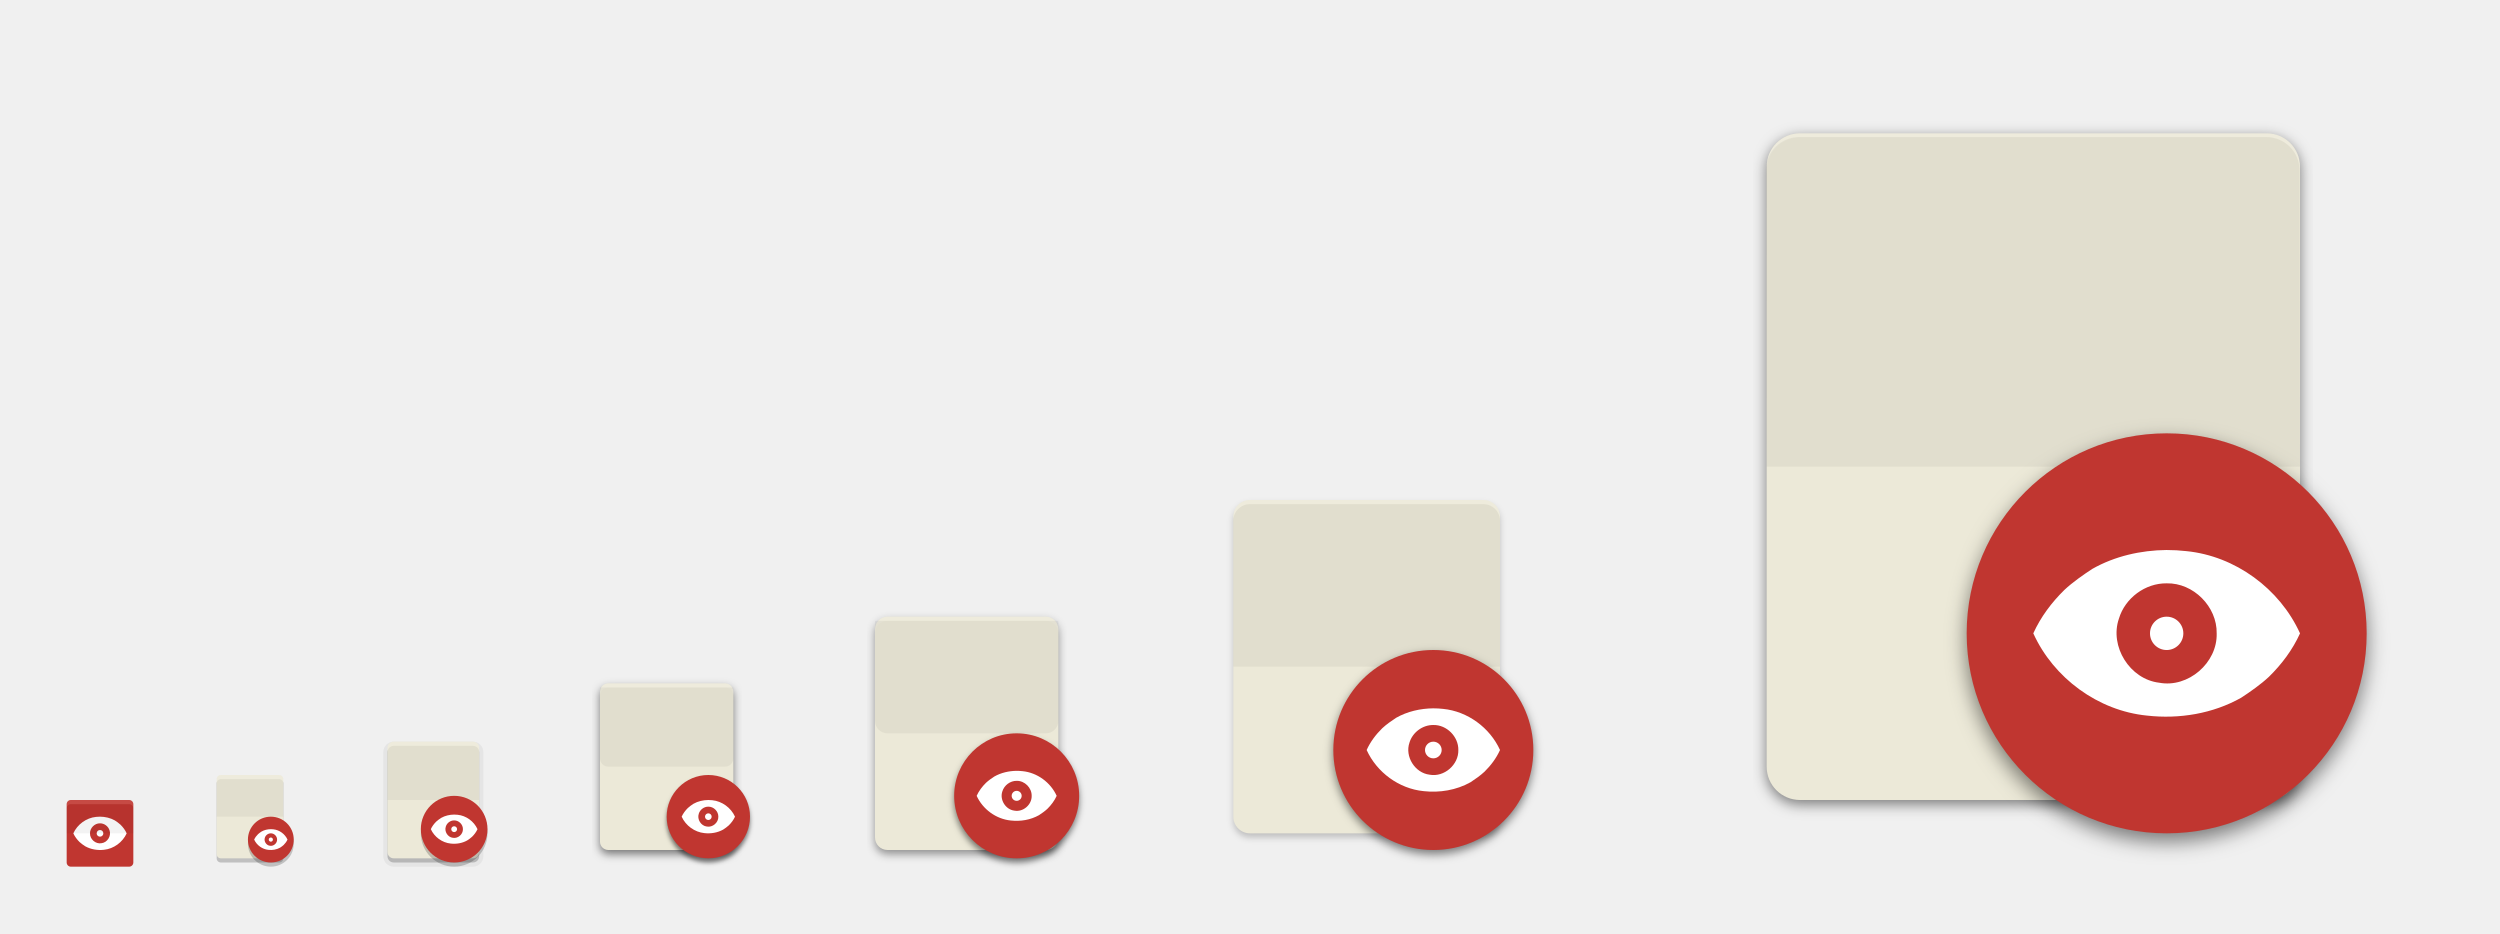
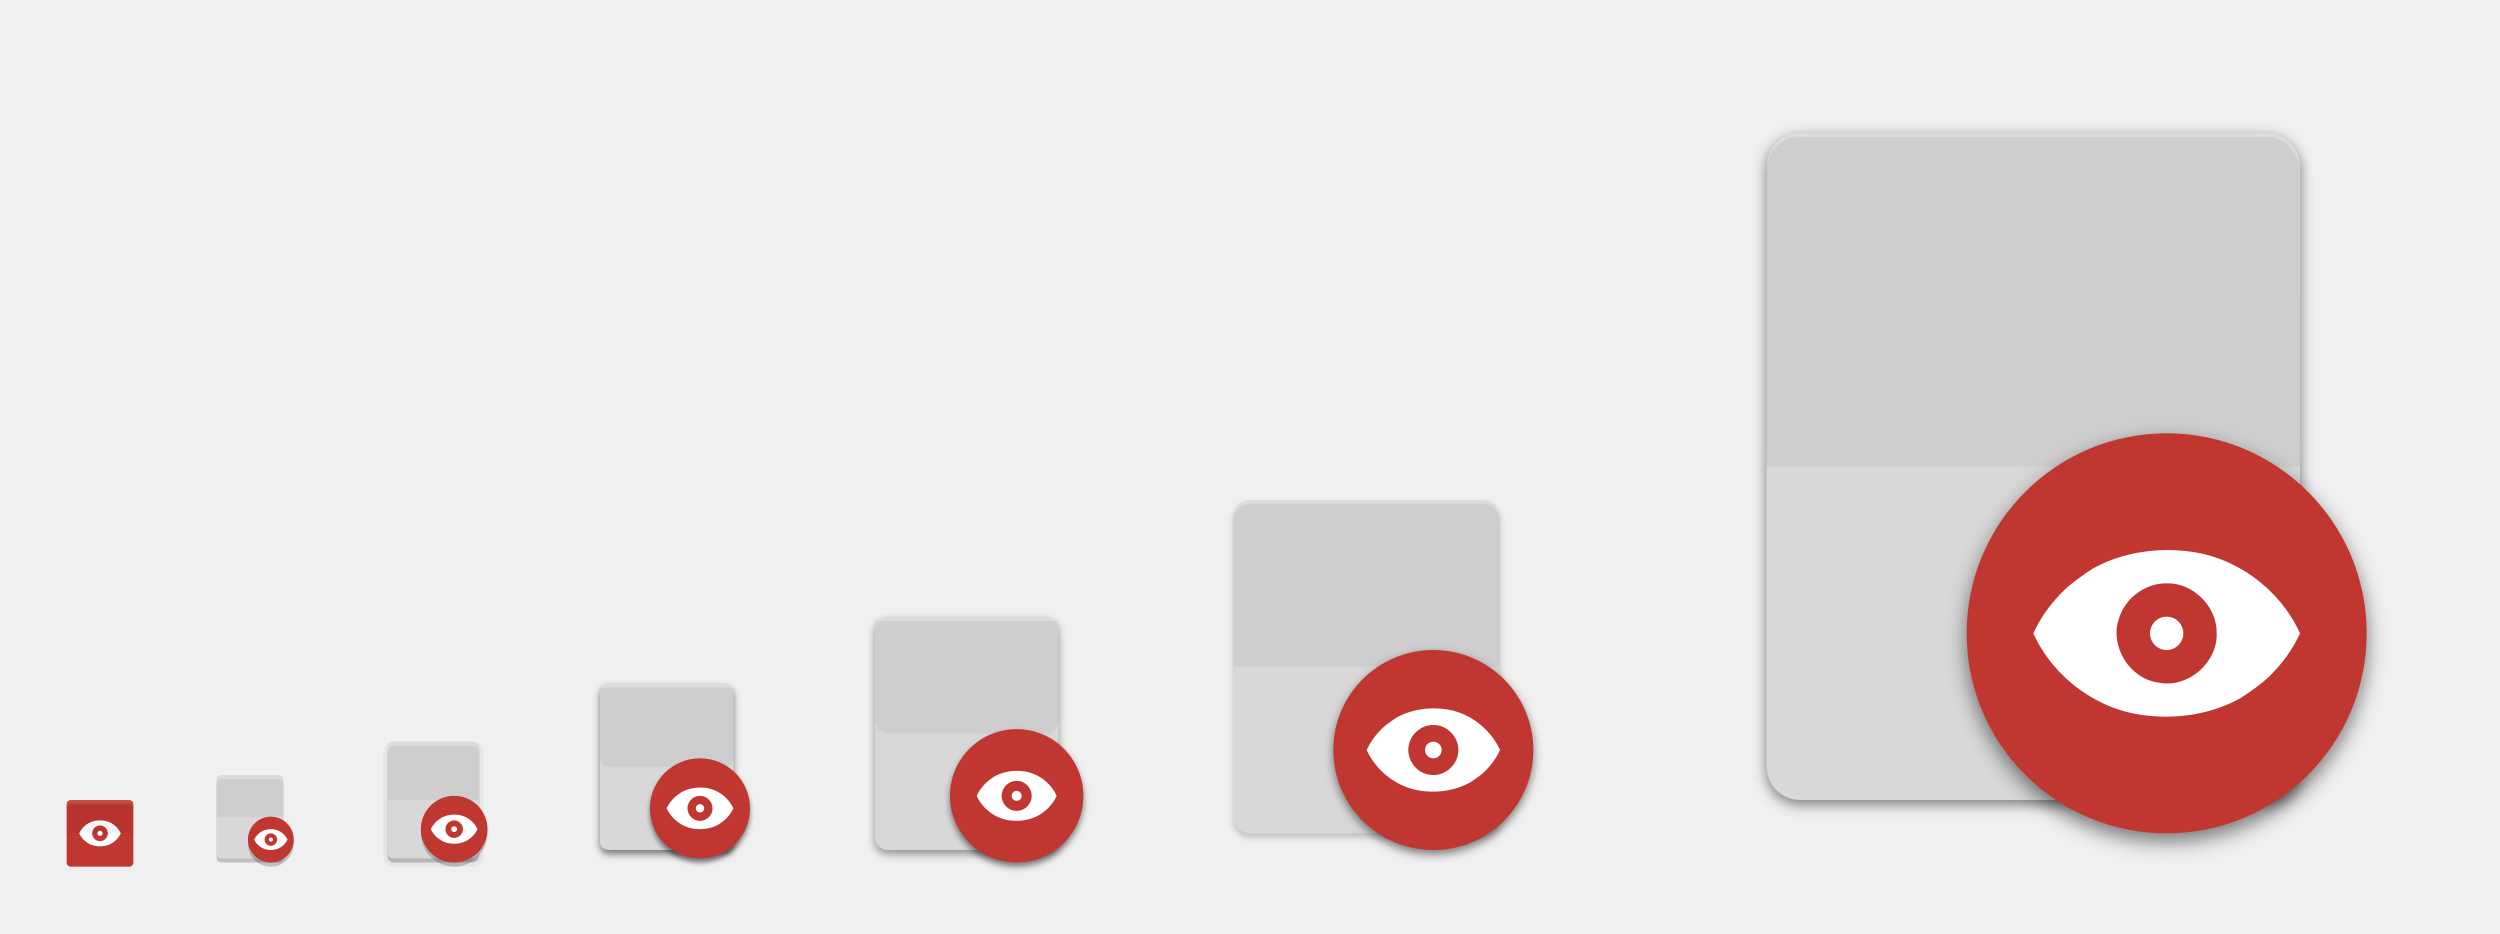
<svg xmlns="http://www.w3.org/2000/svg" xmlns:ns1="http://www.openswatchbook.org/uri/2009/osb" width="600" height="224" id="svg11300" version="1.0" style="display:inline;enable-background:new">
  <defs id="defs3">
    <clipPath clipPathUnits="userSpaceOnUse" id="clipPath4193">
      <rect transform="matrix(0,-1,-1,0,0,0)" style="fill:#c03630;fill-opacity:1;stroke:none" id="rect4195" width="56" height="56" x="-280" y="-260" rx="3" ry="3" />
    </clipPath>
    <clipPath clipPathUnits="userSpaceOnUse" id="clipPath4255">
      <rect ry="2" rx="2" y="-180" x="-280" height="40" width="40" id="rect4257" style="fill:#c03630;fill-opacity:1;stroke:none" transform="matrix(0,-1,-1,0,0,0)" />
    </clipPath>
    <clipPath clipPathUnits="userSpaceOnUse" id="clipPath4275">
      <rect ry="1" rx="1" y="-32" x="-284" height="16" width="16" id="rect4277" style="display:inline;fill:#c03630;fill-opacity:1;stroke:none;enable-background:new" transform="matrix(0,-1,-1,0,0,0)" />
    </clipPath>
-     <filter style="color-interpolation-filters:sRGB" id="filter4285" x="-0.06" width="1.12" y="-0.06" height="1.12">
-       <feGaussianBlur stdDeviation="1" id="feGaussianBlur4287" />
-     </filter>
    <filter style="color-interpolation-filters:sRGB" id="filter4293" x="-0.024" width="1.048" y="-0.024" height="1.048">
      <feGaussianBlur stdDeviation="0.8" id="feGaussianBlur4295" />
    </filter>
    <filter style="color-interpolation-filters:sRGB" id="filter4307" x="-0.024" width="1.048" y="-0.024" height="1.048">
      <feGaussianBlur stdDeviation="1.6" id="feGaussianBlur4309" />
    </filter>
    <filter style="color-interpolation-filters:sRGB" id="filter4375" x="-0.06" width="1.12" y="-0.06" height="1.12">
      <feGaussianBlur stdDeviation="2.4" id="feGaussianBlur4377" />
    </filter>
    <linearGradient ns1:paint="solid" id="linearGradient5606">
      <stop style="stop-color:#000000;stop-opacity:1;" offset="0" id="stop5608" />
    </linearGradient>
    <filter style="color-interpolation-filters:sRGB" id="filter4631" x="-0.06" width="1.12" y="-0.06" height="1.12">
      <feGaussianBlur stdDeviation="1.2" id="feGaussianBlur4633" />
    </filter>
    <clipPath clipPathUnits="userSpaceOnUse" id="clipPath4266-4">
      <path id="path4268-0" d="m 146,240 c -1.108,0 -2,0.892 -2,2 l 0,36 c 0,1.108 0.892,2 2,2 l 28,0 c 1.108,0 2,-0.892 2,-2 l 0,-26 -12,-12 -18,0 z" style="fill:#ffffff;fill-opacity:1;stroke:none" />
    </clipPath>
    <clipPath clipPathUnits="userSpaceOnUse" id="clipPath4140-8">
      <path id="path4142-3" d="m 213,224 c -1.662,0 -3,1.338 -3,3 l 0,50 c 0,1.662 1.338,3 3,3 l 38,0 c 1.662,0 3,-1.338 3,-3 l 0,-35 -18,-18 -23,0 z" style="fill:#e1e1e1;fill-opacity:1;stroke:none" />
    </clipPath>
    <clipPath clipPathUnits="userSpaceOnUse" id="clipPath4168">
      <path id="path4170" d="m 94.5,254 c -0.831,0 -1.5,0.669 -1.5,1.5 l 0,25 c 0,0.831 0.669,1.5 1.5,1.5 l 19,0 c 0.831,0 1.5,-0.669 1.5,-1.5 l 0,-18.5 -8,-8 -12.5,0 z" style="fill:#e1e1e1;fill-opacity:1;stroke:none" />
    </clipPath>
    <clipPath clipPathUnits="userSpaceOnUse" id="clipPath4278">
      <path style="fill:#e1e1e1;fill-opacity:1;stroke:none" d="m 300,196 c -2.216,0 -4,1.784 -4,4 l 0,72 c 0,2.216 1.784,4 4,4 l 56,0 c 2.216,0 4,-1.784 4,-4 l 0,-52 -24,-24 z" id="path4280" />
    </clipPath>
    <clipPath clipPathUnits="userSpaceOnUse" id="clipPath4754">
      <path style="fill:#e1e1e1;fill-opacity:1;stroke:none" d="m 300,196 c -2.216,0 -4,1.784 -4,4 l 0,72 c 0,2.216 1.784,4 4,4 l 56,0 c 2.216,0 4,-1.784 4,-4 l 0,-52 -24,-24 z" id="path4756" />
    </clipPath>
-     <filter style="color-interpolation-filters:sRGB" id="filter4348" x="-0.06" width="1.12" y="-0.06" height="1.12">
-       <feGaussianBlur stdDeviation="0.85" id="feGaussianBlur4350" />
-     </filter>
-     <filter style="color-interpolation-filters:sRGB" id="filter4360" x="-0.06" width="1.12" y="-0.06" height="1.12">
-       <feGaussianBlur stdDeviation="0.6" id="feGaussianBlur4362" />
-     </filter>
    <filter style="color-interpolation-filters:sRGB" id="filter4364" x="-0.055" width="1.109" y="-0.043" height="1.086">
      <feGaussianBlur stdDeviation="1" id="feGaussianBlur4366" />
+     </filter>
+     <filter style="color-interpolation-filters:sRGB" id="filter4268" x="-0.068" width="1.135" y="-0.054" height="1.108">
+       <feGaussianBlur stdDeviation="0.9" id="feGaussianBlur4270" />
+     </filter>
+     <filter style="color-interpolation-filters:sRGB" id="filter5128" x="-0.06" width="1.12" y="-0.06" height="1.12">
+       <feGaussianBlur stdDeviation="0.6" id="feGaussianBlur5130" />
+     </filter>
+     <filter style="color-interpolation-filters:sRGB" id="filter5167" x="-0.06" width="1.12" y="-0.06" height="1.12">
+       <feGaussianBlur stdDeviation="0.8" id="feGaussianBlur5169" />
    </filter>
  </defs>
  <g style="display:inline" id="layer1" transform="translate(0,-76)">
    <g style="display:none" id="layer7">
      <text y="59.745" xml:space="preserve" x="15.007" style="font-style:normal;font-variant:normal;font-weight:normal;font-stretch:normal;font-size:18px;font-family:'DejaVu Sans';-inkscape-font-specification:'DejaVu Sans';display:inline;fill:#000000;fill-opacity:1;stroke:none;enable-background:new" id="context">
        <tspan style="font-style:normal;font-variant:normal;font-weight:normal;font-stretch:normal;font-family:'DejaVu Sans';-inkscape-font-specification:'DejaVu Sans'" y="59.745" x="15.007" id="tspan3933">apps</tspan>
      </text>
      <text y="59.745" xml:space="preserve" x="142.488" style="font-style:normal;font-variant:normal;font-weight:bold;font-stretch:normal;font-size:18px;line-height:125%;font-family:'DejaVu Sans';-inkscape-font-specification:'DejaVu Sans Bold';text-align:start;writing-mode:lr-tb;text-anchor:start;display:inline;fill:#000000;fill-opacity:1;stroke:none;enable-background:new" id="icon-name">
        <tspan style="font-style:normal;font-variant:normal;font-weight:bold;font-stretch:normal;font-size:18px;font-family:'DejaVu Sans';-inkscape-font-specification:'DejaVu Sans Bold'" y="59.745" x="142.488" id="tspan3937">document-viewer</tspan>
      </text>
      <rect style="display:inline;overflow:visible;visibility:visible;fill:#e9e9e9;fill-opacity:1;fill-rule:nonzero;stroke:none;stroke-width:2;marker:none;enable-background:accumulate" id="rect16x16" width="16" height="16" x="-32" y="268" transform="scale(-1,1)" />
      <rect style="display:inline;overflow:visible;visibility:visible;fill:#e9e9e9;fill-opacity:1;fill-rule:nonzero;stroke:none;stroke-width:2;marker:none;enable-background:accumulate" id="rect24x24" width="24" height="24" x="-72" y="260" transform="scale(-1,1)" />
      <rect style="display:inline;overflow:visible;visibility:visible;fill:#e9e9e9;fill-opacity:1;fill-rule:nonzero;stroke:none;stroke-width:2;marker:none;enable-background:accumulate" id="rect32x32" width="32" height="32" x="-120" y="252" transform="scale(-1,1)" />
      <rect y="236" x="-184" height="48" width="48" id="rect48x48" style="display:inline;overflow:visible;visibility:visible;fill:#e9e9e9;fill-opacity:1;fill-rule:nonzero;stroke:none;stroke-width:2;marker:none;enable-background:accumulate" transform="scale(-1,1)" />
      <rect style="display:inline;overflow:visible;visibility:visible;fill:#e9e9e9;fill-opacity:1;fill-rule:nonzero;stroke:none;stroke-width:2;marker:none;enable-background:accumulate" id="rect256x256" width="192" height="192" x="-584" y="92" transform="scale(-1,1)" />
      <rect y="188" x="-376" height="96" width="96" id="rect3949" style="display:inline;overflow:visible;visibility:visible;fill:#e9e9e9;fill-opacity:1;fill-rule:nonzero;stroke:none;stroke-width:2;marker:none;enable-background:accumulate" transform="scale(-1,1)" />
      <rect style="display:inline;overflow:visible;visibility:visible;fill:#e9e9e9;fill-opacity:1;fill-rule:nonzero;stroke:none;stroke-width:2;marker:none;enable-background:accumulate" id="rect3951" width="64" height="64" x="-264" y="220" transform="scale(-1,1)" />
    </g>
    <g id="layer6" style="display:inline">
      <path transform="matrix(0,-1,-1,0,0,0)" style="opacity:0.05;fill:#000000;fill-opacity:1;stroke:#000000;stroke-width:2;stroke-miterlimit:4;stroke-dasharray:none;stroke-opacity:1" d="m -281.5,-115 25,0 c 0.831,0 1.5,0.669 1.5,1.5 l 0,19 c 0,0.831 -0.669,1.5 -1.5,1.5 l -25,0 c -0.831,0 -1.5,-0.669 -1.5,-1.5 l 0,-19 c 0,-0.831 0.669,-1.5 1.5,-1.5 z" id="rect4315" />
      <path transform="matrix(0,-1,-1,0,0,0)" style="opacity:0.2;fill:#000000;fill-opacity:1;stroke:none" d="m -281.5,-115 25,0 c 0.831,0 1.5,0.669 1.5,1.5 l 0,19 c 0,0.831 -0.669,1.5 -1.5,1.5 l -25,0 c -0.831,0 -1.5,-0.669 -1.5,-1.5 l 0,-19 c 0,-0.831 0.669,-1.5 1.5,-1.5 z" id="rect4313" />
      <path transform="matrix(0,-1,-1,0,0,0)" style="opacity:0.2;fill:#000000;fill-opacity:1;stroke:none" d="m -282,-68 18,0 c 0.554,0 1,0.446 1,1 l 0,14 c 0,0.554 -0.446,1 -1,1 l -18,0 c -0.554,0 -1,-0.446 -1,-1 l 0,-14 c 0,-0.554 0.446,-1 1,-1 z" id="rect4311" />
      <path transform="matrix(0,-1,-1,0,0,0)" style="opacity:0.5;fill:#000000;fill-opacity:1;stroke:none;filter:url(#filter4307)" d="m -261,-552 144,0 c 4.432,0 8,3.568 8,8 l 0,112 c 0,4.432 -3.568,8 -8,8 l -144,0 c -4.432,0 -8,-3.568 -8,-8 l 0,-112 c 0,-4.432 3.568,-8 8,-8 z" id="rect4297" />
      <path transform="matrix(0,-1,-1,0,0,0)" style="opacity:0.2;fill:#000000;fill-opacity:1;stroke:none;filter:url(#filter4293)" d="m -273,-360 72,0 c 2.216,0 4,1.784 4,4 l 0,56 c 0,2.216 -1.784,4 -4,4 l -72,0 c -2.216,0 -4,-1.784 -4,-4 l 0,-56 c 0,-2.216 1.784,-4 4,-4 z" id="rect4291" />
      <path transform="matrix(0,-1,-1,0,0,0)" style="opacity:0.4;fill:#000000;fill-opacity:1;stroke:none;filter:url(#filter4364)" d="m -278,-254 50,0 c 1.662,0 3,1.338 3,3 l 0,38 c 0,1.662 -1.338,3 -3,3 l -50,0 c -1.662,0 -3,-1.338 -3,-3 l 0,-38 c 0,-1.662 1.338,-3 3,-3 z" id="rect4289" />
-       <path transform="matrix(0,-1,-1,0,0,0)" style="opacity:0.5;fill:#000000;fill-opacity:1;stroke:none;filter:url(#filter4285)" d="m -279,-176 36,0 c 1.108,0 2,0.892 2,2 l 0,28 c 0,1.108 -0.892,2 -2,2 l -36,0 c -1.108,0 -2,-0.892 -2,-2 l 0,-28 c 0,-1.108 0.892,-2 2,-2 z" id="rect4279" />
-       <path transform="matrix(0,-1,-1,0,0,0)" style="fill:#ece9d8;fill-opacity:1;stroke:none" d="m -260,-552 144,0 c 4.432,0 8,3.568 8,8 l 0,112 c 0,4.432 -3.568,8 -8,8 l -144,0 c -4.432,0 -8,-3.568 -8,-8 l 0,-112 c 0,-4.432 3.568,-8 8,-8 z" id="rect4189" />
-       <path transform="matrix(0,-1,-1,0,0,0)" style="fill:#ece9d8;fill-opacity:1;stroke:none" d="m -278,-176 36,0 c 1.108,0 2,0.892 2,2 l 0,28 c 0,1.108 -0.892,2 -2,2 l -36,0 c -1.108,0 -2,-0.892 -2,-2 l 0,-28 c 0,-1.108 0.892,-2 2,-2 z" id="rect4203" />
-       <path transform="matrix(0,-1,-1,0,0,0)" style="fill:#ece9d8;fill-opacity:1;stroke:none" d="m -272,-360 72,0 c 2.216,0 4,1.784 4,4 l 0,56 c 0,2.216 -1.784,4 -4,4 l -72,0 c -2.216,0 -4,-1.784 -4,-4 l 0,-56 c 0,-2.216 1.784,-4 4,-4 z" id="rect4217" />
-       <path transform="matrix(0,-1,-1,0,0,0)" style="fill:#ece9d8;fill-opacity:1;stroke:none" d="m -277,-254 50,0 c 1.662,0 3,1.338 3,3 l 0,38 c 0,1.662 -1.338,3 -3,3 l -50,0 c -1.662,0 -3,-1.338 -3,-3 l 0,-38 c 0,-1.662 1.338,-3 3,-3 z" id="rect4229" />
-       <path transform="matrix(0,-1,-1,0,0,0)" style="fill:#ece9d8;fill-opacity:1;stroke:none" d="m -281,-68 18,0 c 0.554,0 1,0.446 1,1 l 0,14 c 0,0.554 -0.446,1 -1,1 l -18,0 c -0.554,0 -1,-0.446 -1,-1 l 0,-14 c 0,-0.554 0.446,-1 1,-1 z" id="rect4243" />
-       <path transform="matrix(0,-1,-1,0,0,0)" style="fill:#ece9d8;fill-opacity:1;stroke:none" d="m -280.5,-115 25,0 c 0.831,0 1.5,0.669 1.5,1.5 l 0,19 c 0,0.831 -0.669,1.5 -1.5,1.5 l -25,0 c -0.831,0 -1.5,-0.669 -1.5,-1.5 l 0,-19 c 0,-0.831 0.669,-1.5 1.5,-1.5 z" id="rect4255" />
+       <path transform="matrix(0,-1,-1,0,0,0)" style="opacity:0.5;fill:#000000;fill-opacity:1;stroke:none;filter:url(#filter4268)" d="m -279,-176 36,0 c 1.108,0 2,0.892 2,2 l 0,28 c 0,1.108 -0.892,2 -2,2 l -36,0 c -1.108,0 -2,-0.892 -2,-2 l 0,-28 c 0,-1.108 0.892,-2 2,-2 z" id="rect4279" />
+       <path transform="matrix(0,-1,-1,0,0,0)" style="fill:#d8d8d8;fill-opacity:1;stroke:none" d="m -260,-552 144,0 c 4.432,0 8,3.568 8,8 l 0,112 c 0,4.432 -3.568,8 -8,8 l -144,0 c -4.432,0 -8,-3.568 -8,-8 l 0,-112 c 0,-4.432 3.568,-8 8,-8 z" id="rect4189" />
+       <path transform="matrix(0,-1,-1,0,0,0)" style="fill:#d8d8d8;fill-opacity:1;stroke:none" d="m -278,-176 36,0 c 1.108,0 2,0.892 2,2 l 0,28 c 0,1.108 -0.892,2 -2,2 l -36,0 c -1.108,0 -2,-0.892 -2,-2 l 0,-28 c 0,-1.108 0.892,-2 2,-2 z" id="rect4203" />
+       <path transform="matrix(0,-1,-1,0,0,0)" style="fill:#d8d8d8;fill-opacity:1;stroke:none" d="m -272,-360 72,0 c 2.216,0 4,1.784 4,4 l 0,56 c 0,2.216 -1.784,4 -4,4 l -72,0 c -2.216,0 -4,-1.784 -4,-4 l 0,-56 c 0,-2.216 1.784,-4 4,-4 z" id="rect4217" />
+       <path transform="matrix(0,-1,-1,0,0,0)" style="fill:#d8d8d8;fill-opacity:1;stroke:none" d="m -277,-254 50,0 c 1.662,0 3,1.338 3,3 l 0,38 c 0,1.662 -1.338,3 -3,3 l -50,0 c -1.662,0 -3,-1.338 -3,-3 l 0,-38 c 0,-1.662 1.338,-3 3,-3 z" id="rect4229" />
+       <path transform="matrix(0,-1,-1,0,0,0)" style="fill:#d8d8d8;fill-opacity:1;stroke:none" d="m -281,-68 18,0 c 0.554,0 1,0.446 1,1 l 0,14 c 0,0.554 -0.446,1 -1,1 l -18,0 c -0.554,0 -1,-0.446 -1,-1 l 0,-14 c 0,-0.554 0.446,-1 1,-1 z" id="rect4243" />
+       <path transform="matrix(0,-1,-1,0,0,0)" style="fill:#d8d8d8;fill-opacity:1;stroke:none" d="m -280.5,-115 25,0 c 0.831,0 1.5,0.669 1.5,1.5 l 0,19 c 0,0.831 -0.669,1.5 -1.5,1.5 l -25,0 c -0.831,0 -1.5,-0.669 -1.5,-1.5 l 0,-19 c 0,-0.831 0.669,-1.5 1.5,-1.5 z" id="rect4255" />
      <rect transform="matrix(0,-1,-1,0,0,0)" style="display:inline;fill:#c03630;fill-opacity:1;stroke:none;enable-background:new" id="rect4265" width="16" height="16" x="-284" y="-32" rx="1" ry="1" />
      <path style="opacity:0.1;fill:#ffffff;fill-opacity:1;stroke:none" d="m 432,32 c -4.432,0 -8,3.568 -8,8 l 0,1 c 0,-4.432 3.568,-8 8,-8 l 112,0 c 4.432,0 8,3.568 8,8 l 0,-1 c 0,-4.432 -3.568,-8 -8,-8 z" transform="translate(0,76)" id="rect4197" />
      <path style="opacity:0.1;fill:#ffffff;fill-opacity:1;stroke:none" d="m 146,164 c -1.108,0 -2,0.892 -2,2 l 0,1 c 0,-1.108 0.892,-2 2,-2 l 28,0 c 1.108,0 2,0.892 2,2 l 0,-1 c 0,-1.108 -0.892,-2 -2,-2 z" transform="translate(0,76)" id="rect4199" />
      <path style="opacity:0.1;fill:#ffffff;fill-opacity:1;stroke:none" d="m 300,120 c -2.216,0 -4,1.784 -4,4 l 0,1 c 0,-2.216 1.784,-4 4,-4 l 56,0 c 2.216,0 4,1.784 4,4 l 0,-1 c 0,-2.216 -1.784,-4 -4,-4 z" transform="translate(0,76)" id="rect4201" />
      <path style="opacity:0.1;fill:#ffffff;fill-opacity:1;stroke:none" d="m 213,148 c -1.662,0 -3,1.338 -3,3 l 0,1 c 0,-1.662 1.338,-3 3,-3 l 38,0 c 1.662,0 3,1.338 3,3 l 0,-1 c 0,-1.662 -1.338,-3 -3,-3 z" transform="translate(0,76)" id="rect4204" />
      <path style="opacity:0.1;fill:#ffffff;fill-opacity:1;stroke:none" d="m 53,186 c -0.554,0 -1,0.446 -1,1 l 0,1 c 0,-0.554 0.446,-1 1,-1 l 14,0 c 0.554,0 1,0.446 1,1 l 0,-1 c 0,-0.554 -0.446,-1 -1,-1 z" transform="translate(0,76)" id="rect4206" />
      <path style="opacity:0.1;fill:#ffffff;fill-opacity:1;stroke:none" d="m 94.5,178 c -0.831,0 -1.5,0.669 -1.5,1.5 l 0,1 c 0,-0.831 0.669,-1.5 1.5,-1.5 l 19,0 c 0.831,0 1.5,0.669 1.5,1.5 l 0,-1 c 0,-0.831 -0.669,-1.5 -1.5,-1.5 z" transform="translate(0,76)" id="rect4208" />
      <path style="display:inline;fill:#ffffff;fill-opacity:1;stroke:none;enable-background:new;opacity:0.1" d="M 17 192 C 16.446 192 16 192.446 16 193 L 16 194 C 16 193.446 16.446 193 17 193 L 31 193 C 31.554 193 32 193.446 32 194 L 32 193 C 32 192.446 31.554 192 31 192 L 17 192 z " transform="translate(0,76)" id="rect4210" />
      <g id="layer9" style="display:inline" transform="translate(134.4999,522)" />
      <g id="layer1-7" style="display:inline" transform="translate(375.5001,-95)" />
      <g id="layer14" style="display:inline" transform="translate(134.4999,522)" />
      <g id="layer15" style="display:inline" transform="translate(134.4999,522)" />
      <g id="g71291" style="display:inline" transform="translate(134.4999,522)" />
      <g id="layer2" style="display:inline" transform="translate(375.5001,55)" />
      <g id="g6058" style="display:inline" transform="translate(375.5001,55)" />
      <path style="display:inline;opacity:0.05;fill:#000000;fill-opacity:1;stroke:none;enable-background:new" d="m 174,260 c 1.108,0 2,-0.892 2,-2 l 0,-17 -32,0 0,17 c 0,1.108 0.892,2 2,2 z" id="path4009" />
      <path style="display:inline;opacity:0.05;fill:#000000;fill-opacity:1;stroke:none;enable-background:new" d="m 300,197 c -2.216,0 -4,1.784 -4,4 l 0,35 64,0 0,-35 c 0,-2.216 -1.784,-4 -4,-4 z" id="rect4208-1" />
      <path style="display:inline;opacity:0.05;fill:#000000;fill-opacity:1;stroke:none;enable-background:new" d="m 94.5,255 c -0.831,0 -1.428,0.672 -1.5,1.5 l 0,11.5 22,0 0,-11.5 c 0,-0.831 -0.669,-1.5 -1.5,-1.5 z" id="rect4192" />
      <path style="display:inline;opacity:0.05;fill:#000000;fill-opacity:1;stroke:none;enable-background:new" d="m 251,252 c 1.662,0 3,-1.338 3,-3 l 0,-24 -44,0 0,24 c 0,1.662 1.338,3 3,3 z" id="rect4211" />
      <path style="display:inline;opacity:0.05;fill:#000000;fill-opacity:1;stroke:none;enable-background:new" d="m 53,263 c -0.554,0 -1,0.446 -1,1 l 0,8 16,0 0,-8 c 0,-0.554 -0.446,-1 -1,-1 z" id="rect4261" />
-       <path style="display:inline;fill:#ffffff;fill-opacity:1;fill-rule:evenodd;stroke:none;stroke-width:1px;stroke-linecap:butt;stroke-linejoin:miter;stroke-opacity:1;enable-background:new" id="path4281" d="m 24,272 c 1.241,0.012 2.49,0.296 3.571,0.908 0.431,0.281 0.948,0.643 1.338,1.008 0.613,0.6 1.138,1.301 1.493,2.085 -0.972,2.144 -3.109,3.716 -5.461,3.948 -1.542,0.175 -3.156,-0.092 -4.512,-0.855 -0.431,-0.281 -0.948,-0.643 -1.338,-1.008 -0.613,-0.6 -1.138,-1.301 -1.493,-2.085 0.972,-2.144 3.109,-3.716 5.461,-3.948 0.312,-0.036 0.627,-0.053 0.941,-0.053 z m 0,1.6 c -1.286,-0.028 -2.425,1.122 -2.401,2.401 -0.041,1.413 1.367,2.633 2.76,2.369 1.406,-0.165 2.394,-1.743 1.932,-3.079 -0.295,-0.984 -1.261,-1.703 -2.291,-1.691 z m 0,1.6 a 0.8,0.8 0 0 1 0.8,0.8 A 0.8,0.8 0 0 1 24,276.801 0.8,0.8 0 0 1 23.2,276.001 0.8,0.8 0 0 1 24,275.201 Z" />
+       <path style="display:inline;fill:#ffffff;fill-opacity:1;fill-rule:evenodd;stroke:none;stroke-width:1px;stroke-linecap:butt;stroke-linejoin:miter;stroke-opacity:1;enable-background:new" id="path4281" d="m 24,272.876 c 0.969,0.009 1.945,0.231 2.789,0.709 0.337,0.219 0.74,0.502 1.045,0.787 0.479,0.469 0.889,1.016 1.166,1.628 -0.759,1.675 -2.429,2.902 -4.265,3.084 -1.205,0.136 -2.465,-0.072 -3.524,-0.668 -0.337,-0.219 -0.74,-0.502 -1.045,-0.787 -0.479,-0.469 -0.889,-1.016 -1.166,-1.628 0.759,-1.675 2.429,-2.902 4.265,-3.083 0.244,-0.028 0.49,-0.042 0.735,-0.042 z m 0,1.25 c -1.004,-0.022 -1.894,0.876 -1.875,1.875 -0.032,1.104 1.068,2.057 2.156,1.851 1.099,-0.129 1.87,-1.361 1.509,-2.405 C 25.559,274.678 24.805,274.116 24,274.126 Z m 0,1.25 a 0.625,0.625 0 0 1 0.625,0.625 A 0.625,0.625 0 0 1 24,276.626 0.625,0.625 0 0 1 23.375,276.001 0.625,0.625 0 0 1 24,275.376 Z" />
      <path style="display:inline;opacity:0.05;fill:#000000;fill-opacity:1;stroke:none;enable-background:new" d="m 17,269 c -0.554,0 -1,0.446 -1,1 l 0,6 16,0 0,-6 c 0,-0.554 -0.446,-1 -1,-1 z" id="rect4275" />
      <path id="path4301" d="m 431.875,108.875 c -4.432,0 -8.132,3.57 -8,8 L 424,188 l 128,0 -0.125,-71.125 c -0.008,-4.432 -3.568,-8 -8,-8 z" style="display:inline;opacity:0.05;fill:#000000;fill-opacity:1;stroke:none;enable-background:new" />
      <g id="g4248" transform="translate(-8,0)">
        <circle style="display:inline;opacity:0.5;fill:#000000;fill-opacity:1;fill-rule:evenodd;stroke:none;filter:url(#filter4375);enable-background:new" id="circle4341" cx="528" cy="230" r="48" />
        <circle r="48" cy="228" cx="528" id="path8382" style="display:inline;fill:#c03630;fill-opacity:1;fill-rule:evenodd;stroke:none;enable-background:new" />
        <g transform="matrix(4.00088,0,0,4.00088,-1524.452,272.0141)" style="display:inline;fill:#ffffff;fill-opacity:1;enable-background:new" id="g4635">
          <path style="fill:#ffffff;fill-opacity:1;fill-rule:evenodd;stroke:none;stroke-width:1px;stroke-linecap:butt;stroke-linejoin:miter;stroke-opacity:1" id="path4637" d="m 513,-16 c -1.551,0.015 -3.112,0.369 -4.463,1.135 -0.538,0.351 -1.185,0.803 -1.672,1.26 -0.766,0.75 -1.423,1.626 -1.865,2.605 1.215,2.68 3.886,4.644 6.824,4.934 1.927,0.218 3.944,-0.115 5.639,-1.068 0.538,-0.351 1.185,-0.803 1.672,-1.26 0.766,-0.75 1.423,-1.626 1.865,-2.605 -1.215,-2.679 -3.886,-4.644 -6.824,-4.934 -0.39,-0.045 -0.783,-0.066 -1.176,-0.066 z m 0,2 c 1.607,-0.036 3.03,1.402 3,3 0.051,1.766 -1.709,3.291 -3.449,2.961 -1.758,-0.206 -2.992,-2.178 -2.414,-3.848 0.369,-1.229 1.576,-2.129 2.863,-2.113 z m 0,2 a 1,1 0 0 0 -1,1 1,1 0 0 0 1,1 1,1 0 0 0 1,-1 1,1 0 0 0 -1,-1 z" />
        </g>
      </g>
-       <g id="g4241" transform="matrix(0.8823529,0,0,0.8823529,26.05882,31.41176)">
-         <circle r="17" cy="268.133" cx="247" style="display:inline;opacity:0.5;fill:#000000;fill-opacity:1;stroke:none;enable-background:new;filter:url(#filter4348)" id="circle4339" />
-         <circle id="circle3609" style="display:inline;fill:#c03630;fill-opacity:1;stroke:none;enable-background:new" cx="247" cy="267" r="17" />
-         <path style="fill:#ffffff;fill-opacity:1;fill-rule:evenodd;stroke:none;stroke-width:1px;stroke-linecap:butt;stroke-linejoin:miter;stroke-opacity:1" id="path4639" d="m 247,260.2 c -2.11,0.021 -4.233,0.502 -6.071,1.544 -0.732,0.477 -1.612,1.093 -2.274,1.714 -1.043,1.021 -1.935,2.212 -2.537,3.544 1.653,3.645 5.286,6.317 9.283,6.711 2.622,0.297 5.366,-0.156 7.67,-1.453 0.732,-0.477 1.612,-1.093 2.274,-1.714 1.043,-1.021 1.935,-2.212 2.537,-3.544 -1.653,-3.645 -5.286,-6.317 -9.283,-6.711 -0.53,-0.062 -1.066,-0.09 -1.599,-0.09 z m 0,2.721 c 2.186,-0.048 4.122,1.907 4.081,4.081 0.07,2.403 -2.325,4.477 -4.692,4.028 -2.391,-0.281 -4.07,-2.962 -3.284,-5.234 0.502,-1.672 2.144,-2.896 3.895,-2.875 z m 0,2.721 a 1.36,1.36 0 0 0 -1.36,1.36 1.36,1.36 0 0 0 1.36,1.36 1.36,1.36 0 0 0 1.36,-1.36 A 1.36,1.36 0 0 0 247,265.641 Z" />
-       </g>
+       <circle id="circle5165" style="display:inline;fill:#000000;fill-opacity:1;stroke:none;enable-background:new;filter:url(#filter5167);opacity:0.5" cx="244" cy="268" r="16" />
+       <circle r="16" cy="267" cx="244" style="display:inline;fill:#c03630;fill-opacity:1;stroke:none;enable-background:new" id="circle3609" />
+       <path d="m 244,261 c -1.861,0.018 -3.735,0.443 -5.357,1.362 -0.646,0.421 -1.422,0.964 -2.007,1.512 -0.92,0.901 -1.707,1.952 -2.239,3.127 1.458,3.216 4.664,5.573 8.191,5.922 2.313,0.262 4.734,-0.138 6.768,-1.282 0.646,-0.421 1.422,-0.964 2.007,-1.512 0.92,-0.901 1.707,-1.952 2.239,-3.127 -1.458,-3.216 -4.664,-5.574 -8.191,-5.922 -0.468,-0.055 -0.94,-0.08 -1.411,-0.08 z m 0,2.401 c 1.929,-0.043 3.637,1.683 3.601,3.601 0.062,2.12 -2.051,3.95 -4.14,3.554 -2.11,-0.248 -3.591,-2.614 -2.898,-4.618 0.443,-1.476 1.891,-2.555 3.437,-2.536 z m 0,2.401 a 1.2,1.2 0 0 0 -1.2,1.2 1.2,1.2 0 0 0 1.2,1.2 1.2,1.2 0 0 0 1.2,-1.2 A 1.2,1.2 0 0 0 244,265.801 Z" id="path4639" style="fill:#ffffff;fill-opacity:1;fill-rule:evenodd;stroke:none;stroke-width:1px;stroke-linecap:butt;stroke-linejoin:miter;stroke-opacity:1" />
      <g id="g4256" transform="translate(-4,0)">
        <path style="display:inline;opacity:0.5;fill:#000000;fill-opacity:1;stroke:none;filter:url(#filter4631);enable-background:new" d="m 372,257 a 24,24 0 0 1 -24,24 24,24 0 0 1 -24,-24 24,24 0 0 1 24,-24 24,24 0 0 1 24,24 z" id="circle4337" />
        <path style="display:inline;fill:#c03630;fill-opacity:1;stroke:none;enable-background:new" d="m 372,256 a 24,24 0 0 1 -24,24 24,24 0 0 1 -24,-24 24,24 0 0 1 24,-24 24,24 0 0 1 24,24 z" id="circle4449" />
        <g id="g4627" style="display:inline;fill:#ffffff;fill-opacity:1;enable-background:new" transform="matrix(2.00044,0,0,2.00044,-678.2261,278.007)">
          <path d="m 513,-16 c -1.551,0.015 -3.112,0.369 -4.463,1.135 -0.538,0.351 -1.185,0.803 -1.672,1.26 -0.766,0.75 -1.423,1.626 -1.865,2.605 1.215,2.68 3.886,4.644 6.824,4.934 1.927,0.218 3.944,-0.115 5.639,-1.068 0.538,-0.351 1.185,-0.803 1.672,-1.26 0.766,-0.75 1.423,-1.626 1.865,-2.605 -1.215,-2.679 -3.886,-4.644 -6.824,-4.934 -0.39,-0.045 -0.783,-0.066 -1.176,-0.066 z m 0,2 c 1.607,-0.036 3.03,1.402 3,3 0.051,1.766 -1.709,3.291 -3.449,2.961 -1.758,-0.206 -2.992,-2.178 -2.414,-3.848 0.369,-1.229 1.576,-2.129 2.863,-2.113 z m 0,2 a 1,1 0 0 0 -1,1 1,1 0 0 0 1,1 1,1 0 0 0 1,-1 1,1 0 0 0 -1,-1 z" id="path4629" style="fill:#ffffff;fill-opacity:1;fill-rule:evenodd;stroke:none;stroke-width:1px;stroke-linecap:butt;stroke-linejoin:miter;stroke-opacity:1" />
        </g>
      </g>
-       <g id="g4355" transform="matrix(0.8333333,0,0,0.8333333,30,47.16667)">
-         <circle r="12" cy="271" cx="168" style="display:inline;opacity:0.5;fill:#000000;fill-opacity:1;stroke:none;filter:url(#filter4360);enable-background:new" id="circle4335" />
-         <circle id="path4058" style="display:inline;fill:#c03630;fill-opacity:1;stroke:none;enable-background:new" cx="168" cy="269.8" r="12" />
-         <path d="m 168,265 c -1.489,0.015 -2.988,0.355 -4.285,1.09 -0.517,0.337 -1.138,0.772 -1.605,1.21 -0.736,0.721 -1.366,1.561 -1.791,2.502 1.167,2.573 3.731,4.459 6.553,4.737 1.851,0.209 3.787,-0.11 5.414,-1.026 0.517,-0.337 1.138,-0.772 1.605,-1.21 0.736,-0.721 1.366,-1.561 1.791,-2.502 -1.167,-2.573 -3.731,-4.459 -6.553,-4.737 C 168.755,265.02 168.377,265 168,265 Z m 0,1.92 c 1.543,-0.034 2.91,1.346 2.881,2.881 0.05,1.696 -1.641,3.16 -3.312,2.843 -1.688,-0.198 -2.873,-2.091 -2.318,-3.695 0.354,-1.18 1.513,-2.044 2.749,-2.029 z m 0,1.92 a 0.96,0.96 0 0 0 -0.96,0.96 A 0.96,0.96 0 0 0 168,270.761 0.96,0.96 0 0 0 168.96,269.801 0.96,0.96 0 0 0 168,268.841 Z" id="path6807" style="fill:#ffffff;fill-opacity:1;fill-rule:evenodd;stroke:none;stroke-width:1px;stroke-linecap:butt;stroke-linejoin:miter;stroke-opacity:1" />
-       </g>
+       <circle id="circle5118" style="display:inline;opacity:0.5;fill:#000000;fill-opacity:1;stroke:none;filter:url(#filter5128);enable-background:new" cx="168" cy="271" r="12" />
+       <circle r="12" cy="270" cx="168" style="display:inline;fill:#c03630;fill-opacity:1;stroke:none;enable-background:new" id="path4058-7" />
+       <path style="fill:#ffffff;fill-opacity:1;fill-rule:evenodd;stroke:none;stroke-width:1px;stroke-linecap:butt;stroke-linejoin:miter;stroke-opacity:1" id="path6807" d="m 168,265 c -1.551,0.015 -3.113,0.369 -4.464,1.135 -0.539,0.351 -1.185,0.804 -1.672,1.26 -0.767,0.751 -1.423,1.626 -1.866,2.606 1.215,2.68 3.887,4.645 6.826,4.935 1.928,0.218 3.945,-0.115 5.64,-1.069 0.539,-0.351 1.185,-0.804 1.672,-1.26 0.767,-0.751 1.423,-1.626 1.866,-2.606 -1.215,-2.68 -3.887,-4.645 -6.826,-4.935 -0.39,-0.045 -0.783,-0.067 -1.176,-0.067 z m 0,2 c 1.607,-0.036 3.031,1.402 3.001,3.001 0.051,1.767 -1.709,3.292 -3.45,2.962 -1.758,-0.206 -2.993,-2.178 -2.415,-3.848 0.369,-1.23 1.576,-2.129 2.864,-2.114 z m 0,2 a 1,1 0 0 0 -1,1 1,1 0 0 0 1,1 1,1 0 0 0 1,-1 A 1,1 0 0 0 168,269.001 Z" />
      <g id="g4273" transform="translate(-2,0)">
        <circle r="8" cy="276" cx="111" style="display:inline;opacity:0.2;fill:#000000;fill-opacity:1;fill-rule:evenodd;stroke:none;enable-background:new" id="circle4345" />
        <circle id="circle4426" style="display:inline;fill:#c03630;fill-opacity:1;fill-rule:evenodd;stroke:none;enable-background:new" cx="111" cy="275" r="8" />
        <path d="m 111,271.5 c -1.086,0.011 -2.179,0.259 -3.125,0.795 -0.377,0.245 -0.83,0.563 -1.171,0.882 -0.537,0.525 -0.996,1.138 -1.306,1.824 0.851,1.876 2.721,3.251 4.778,3.454 1.349,0.153 2.762,-0.081 3.948,-0.748 0.377,-0.245 0.83,-0.563 1.171,-0.882 0.537,-0.525 0.996,-1.138 1.306,-1.824 -0.851,-1.876 -2.721,-3.251 -4.778,-3.454 C 111.55,271.515 111.275,271.5 111,271.5 Z m 0,1.4 c 1.125,-0.025 2.122,0.982 2.1,2.1 0.036,1.237 -1.197,2.304 -2.415,2.073 -1.231,-0.144 -2.095,-1.525 -1.69,-2.694 0.258,-0.861 1.103,-1.49 2.005,-1.48 z m 0,1.4 a 0.7,0.7 0 0 0 -0.7,0.7 0.7,0.7 0 0 0 0.7,0.7 0.7,0.7 0 0 0 0.7,-0.7 A 0.7,0.7 0 0 0 111,274.301 Z" id="path4645" style="fill:#ffffff;fill-opacity:1;fill-rule:evenodd;stroke:none;stroke-width:1px;stroke-linecap:butt;stroke-linejoin:miter;stroke-opacity:1" />
      </g>
      <g id="g4266">
        <circle r="5.5" id="circle4343" style="display:inline;fill:#000000;fill-opacity:1;stroke:none;stroke-width:2;enable-background:new;opacity:0.2;" cx="65" cy="278.5" />
        <circle cy="277.5" cx="65" style="display:inline;fill:#c03630;fill-opacity:1;stroke:none;stroke-width:2;enable-background:new" id="circle7479" r="5.5" />
        <path style="fill:#ffffff;fill-opacity:1;fill-rule:evenodd;stroke:none;stroke-width:1px;stroke-linecap:butt;stroke-linejoin:miter;stroke-opacity:1" id="path4647" d="m 65,275 c -0.776,0.008 -1.556,0.185 -2.232,0.568 -0.269,0.175 -0.593,0.402 -0.836,0.63 -0.383,0.375 -0.711,0.813 -0.933,1.303 0.608,1.34 1.943,2.322 3.413,2.467 0.964,0.109 1.973,-0.058 2.82,-0.534 0.269,-0.175 0.593,-0.402 0.836,-0.63 0.383,-0.375 0.711,-0.813 0.933,-1.303 -0.608,-1.34 -1.943,-2.322 -3.413,-2.467 C 65.393,275.01 65.196,275 65,275 Z m 0,1 c 0.804,-0.018 1.515,0.701 1.5,1.5 0.026,0.883 -0.855,1.646 -1.725,1.481 -0.879,-0.103 -1.496,-1.089 -1.207,-1.924 0.185,-0.615 0.788,-1.065 1.432,-1.057 z m 0,1 a 0.5,0.5 0 0 0 -0.5,0.5 A 0.5,0.5 0 0 0 65,278.001 0.5,0.5 0 0 0 65.5,277.501 0.5,0.5 0 0 0 65,277 Z" />
      </g>
    </g>
  </g>
</svg>
